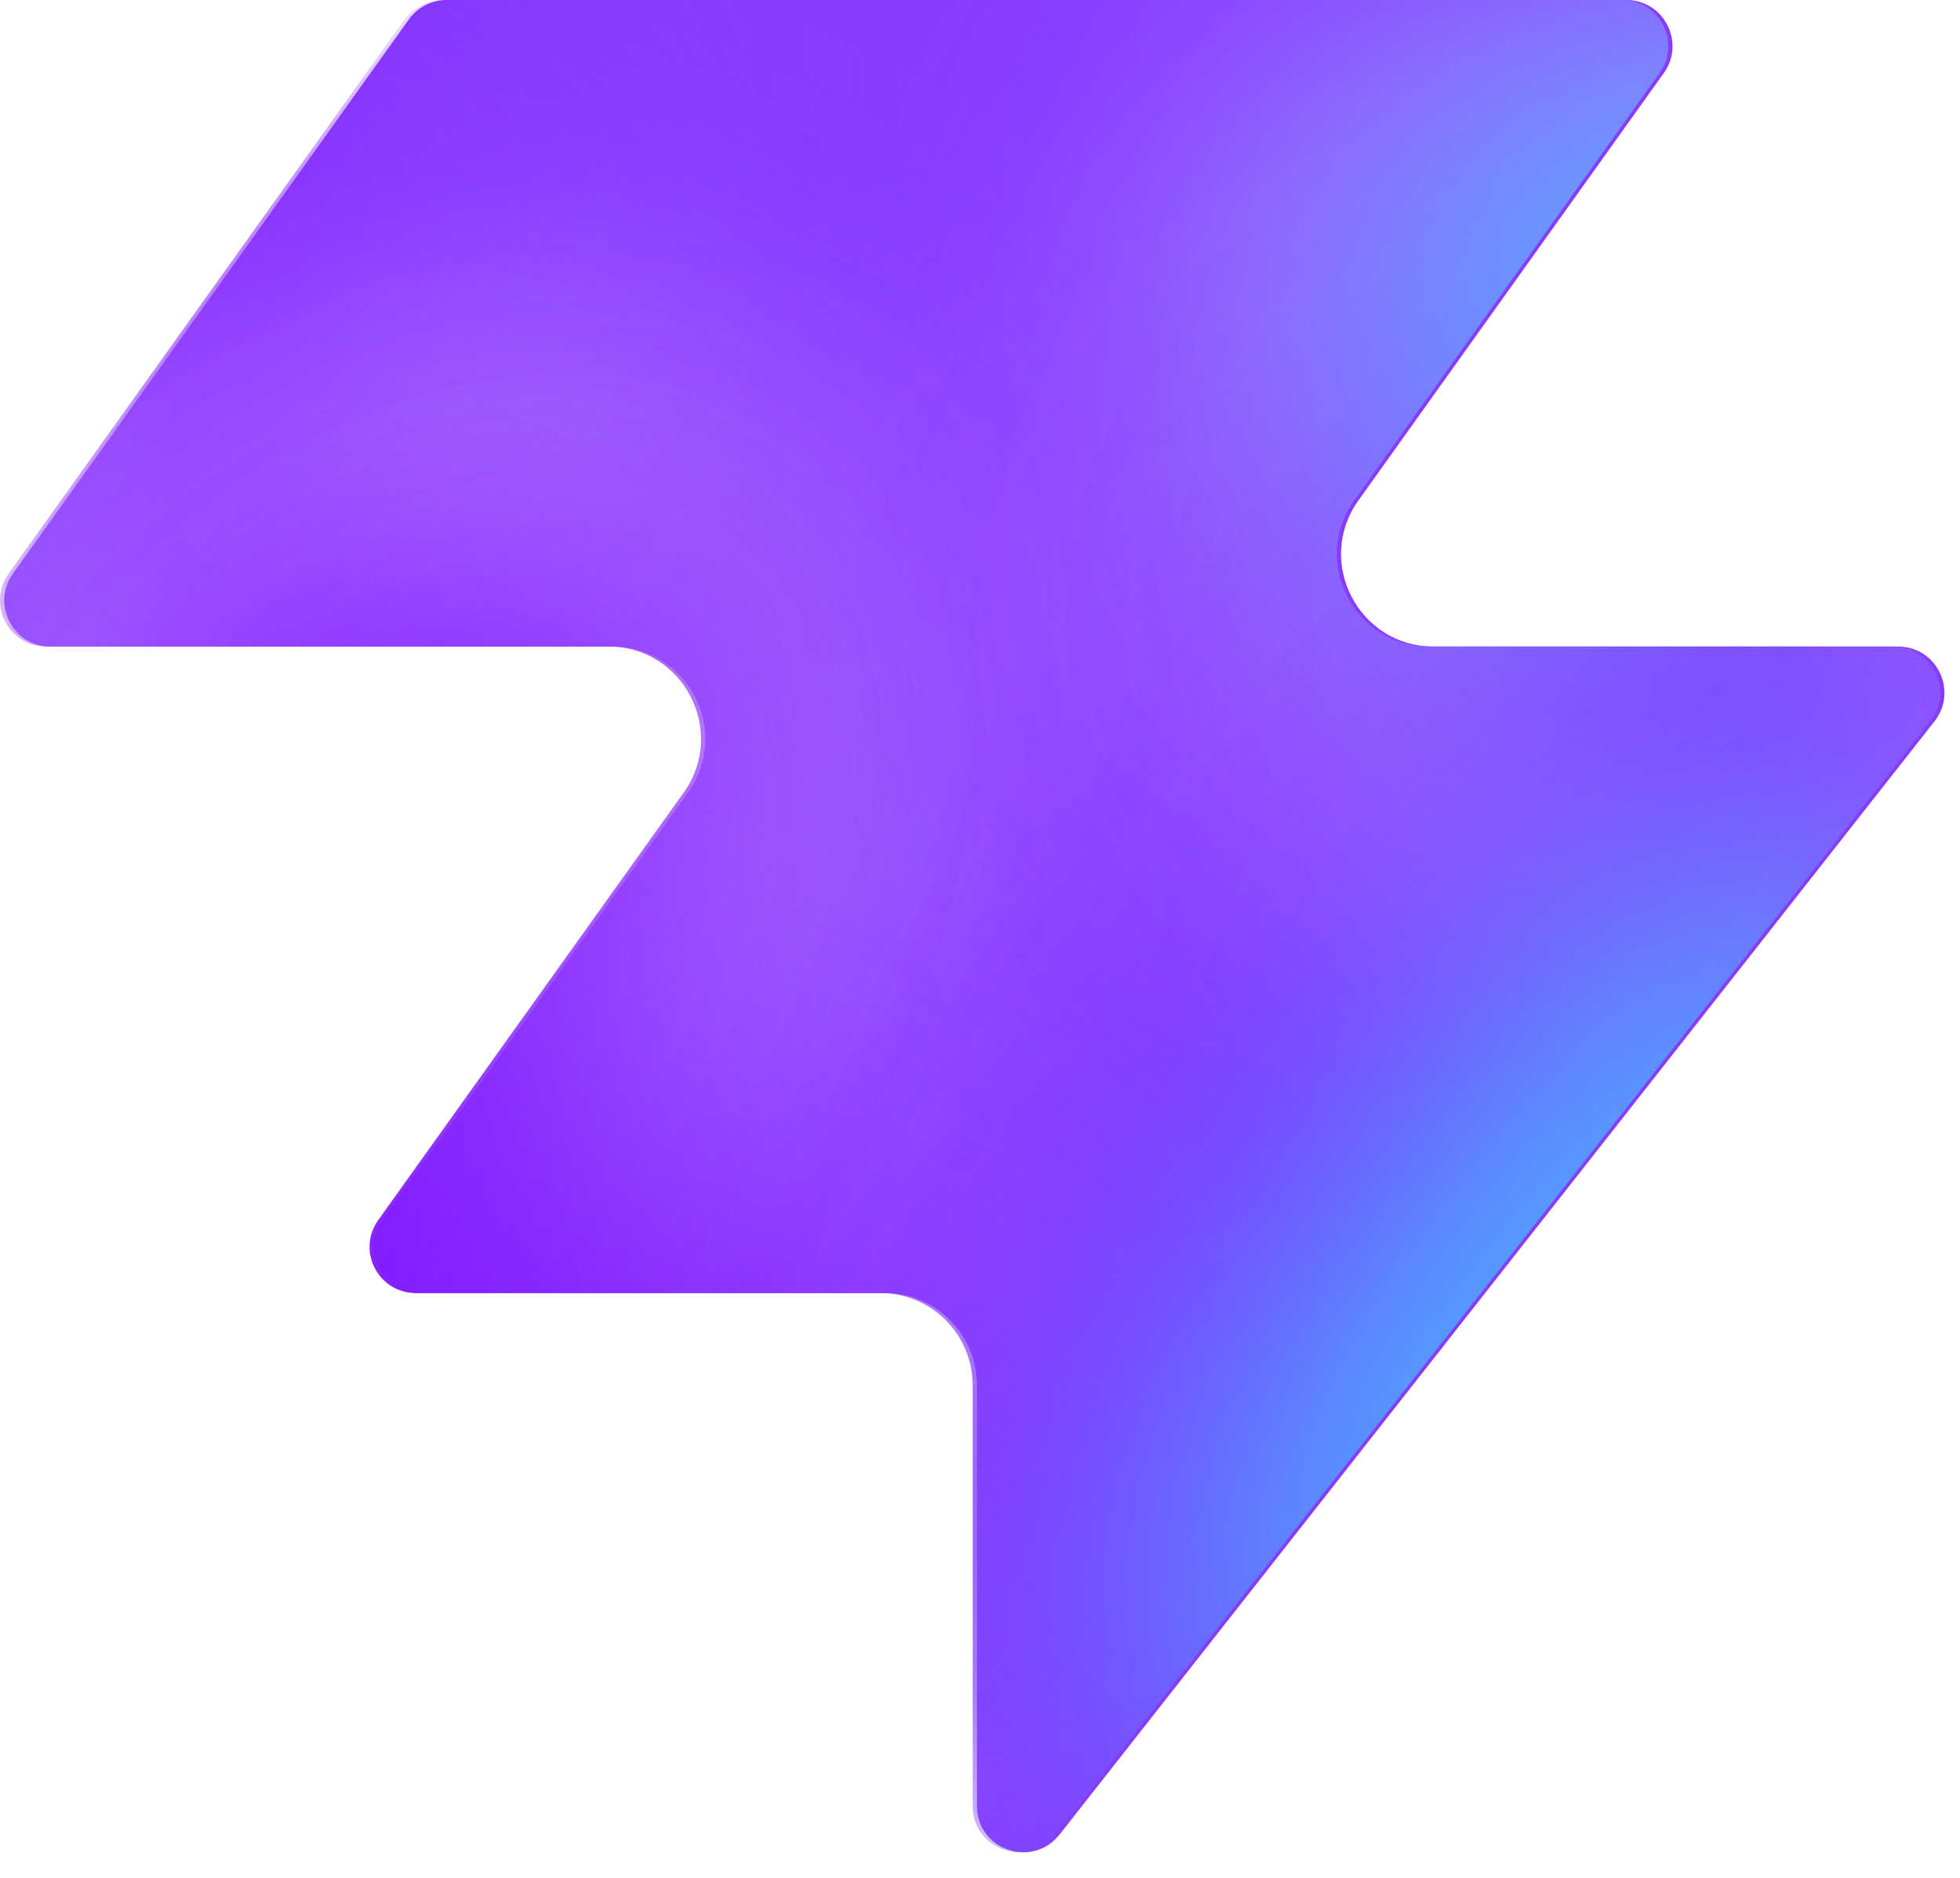
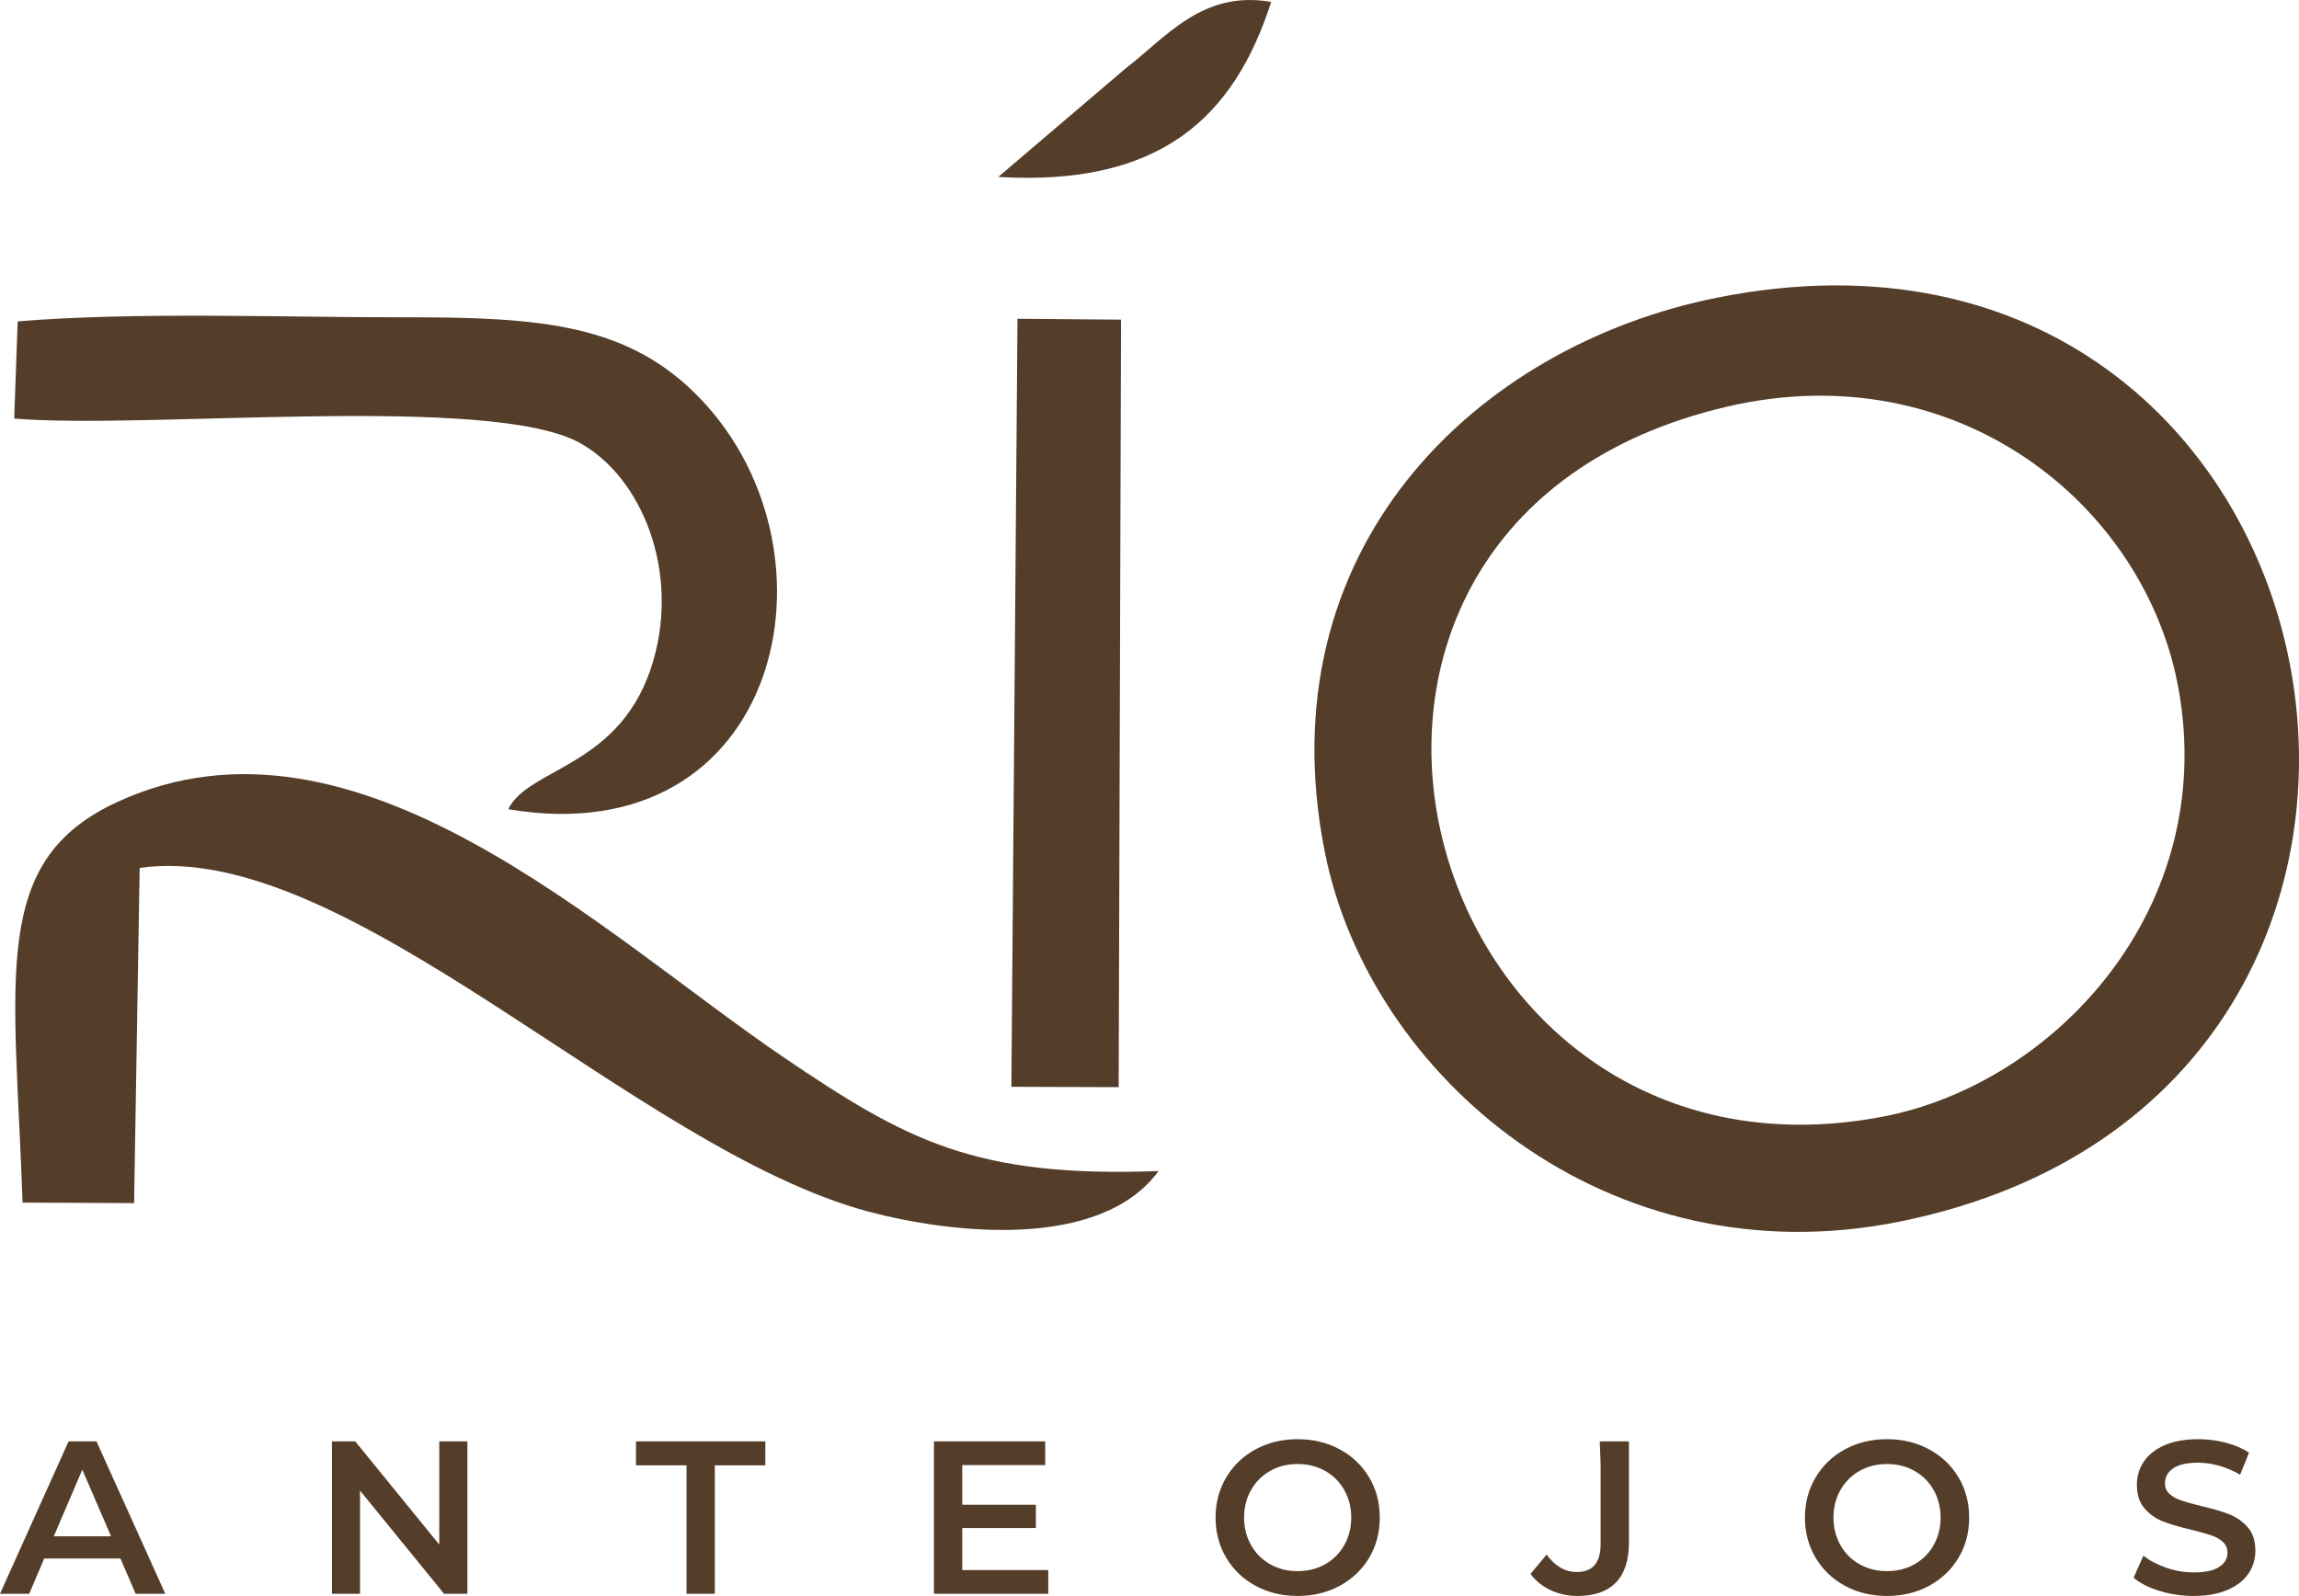
- <svg xmlns="http://www.w3.org/2000/svg" width="48" height="46" fill="none" viewBox="0 0 48 46">
-   <path fill="#863bff" d="M25.946 44.938c-.664.845-2.021.375-2.021-.698V33.937a2.26 2.26 0 0 0-2.262-2.262H10.287c-.92 0-1.456-1.04-.92-1.788l7.48-10.471c1.07-1.497 0-3.578-1.842-3.578H1.237c-.92 0-1.456-1.04-.92-1.788L10.013.474c.214-.297.556-.474.92-.474h28.894c.92 0 1.456 1.04.92 1.788l-7.48 10.471c-1.07 1.498 0 3.579 1.842 3.579h11.377c.943 0 1.473 1.088.89 1.83L25.947 44.94z" style="fill:#863bff;fill:color(display-p3 .525 .23 1);fill-opacity:1" />
-   <mask id="a" width="48" height="46" x="0" y="0" maskUnits="userSpaceOnUse" style="mask-type:alpha">
-     <path fill="#000" d="M25.842 44.938c-.664.844-2.021.375-2.021-.698V33.937a2.26 2.26 0 0 0-2.262-2.262H10.183c-.92 0-1.456-1.04-.92-1.788l7.48-10.471c1.07-1.498 0-3.579-1.842-3.579H1.133c-.92 0-1.456-1.04-.92-1.787L9.91.473c.214-.297.556-.474.92-.474h28.894c.92 0 1.456 1.04.92 1.788l-7.48 10.471c-1.07 1.498 0 3.578 1.842 3.578h11.377c.943 0 1.473 1.088.89 1.832L25.843 44.94z" style="fill:#000;fill-opacity:1" />
-   </mask>
-   <g mask="url(#a)">
-     <g filter="url(#b)">
-       <ellipse cx="5.508" cy="14.704" fill="#ede6ff" rx="5.508" ry="14.704" style="fill:#ede6ff;fill:color(display-p3 .927 .903 1);fill-opacity:1" transform="matrix(.00324 1 1 -.00324 -4.47 31.516)" />
-     </g>
-     <g filter="url(#c)">
-       <ellipse cx="10.399" cy="29.851" fill="#ede6ff" rx="10.399" ry="29.851" style="fill:#ede6ff;fill:color(display-p3 .927 .903 1);fill-opacity:1" transform="matrix(.00324 1 1 -.00324 -39.328 7.883)" />
-     </g>
-     <g filter="url(#d)">
-       <ellipse cx="5.508" cy="30.487" fill="#7e14ff" rx="5.508" ry="30.487" style="fill:#7e14ff;fill:color(display-p3 .492 .077 1);fill-opacity:1" transform="rotate(89.814 -25.913 -14.639)scale(1 -1)" />
-     </g>
-     <g filter="url(#e)">
-       <ellipse cx="5.508" cy="30.599" fill="#7e14ff" rx="5.508" ry="30.599" style="fill:#7e14ff;fill:color(display-p3 .492 .077 1);fill-opacity:1" transform="rotate(89.814 -32.644 -3.334)scale(1 -1)" />
-     </g>
-     <g filter="url(#f)">
-       <ellipse cx="5.508" cy="30.599" fill="#7e14ff" rx="5.508" ry="30.599" style="fill:#7e14ff;fill:color(display-p3 .492 .077 1);fill-opacity:1" transform="matrix(.00324 1 1 -.00324 -34.34 30.47)" />
-     </g>
-     <g filter="url(#g)">
-       <ellipse cx="14.072" cy="22.078" fill="#ede6ff" rx="14.072" ry="22.078" style="fill:#ede6ff;fill:color(display-p3 .927 .903 1);fill-opacity:1" transform="rotate(93.35 24.506 48.493)scale(-1 1)" />
-     </g>
-     <g filter="url(#h)">
-       <ellipse cx="3.47" cy="21.501" fill="#7e14ff" rx="3.47" ry="21.501" style="fill:#7e14ff;fill:color(display-p3 .492 .077 1);fill-opacity:1" transform="rotate(89.009 28.708 47.59)scale(-1 1)" />
-     </g>
-     <g filter="url(#i)">
-       <ellipse cx="3.47" cy="21.501" fill="#7e14ff" rx="3.47" ry="21.501" style="fill:#7e14ff;fill:color(display-p3 .492 .077 1);fill-opacity:1" transform="rotate(89.009 28.708 47.59)scale(-1 1)" />
-     </g>
-     <g filter="url(#j)">
-       <ellipse cx=".387" cy="8.972" fill="#7e14ff" rx="4.407" ry="29.108" style="fill:#7e14ff;fill:color(display-p3 .492 .077 1);fill-opacity:1" transform="rotate(39.51 .387 8.972)" />
-     </g>
-     <g filter="url(#k)">
-       <ellipse cx="47.523" cy="-6.092" fill="#7e14ff" rx="4.407" ry="29.108" style="fill:#7e14ff;fill:color(display-p3 .492 .077 1);fill-opacity:1" transform="rotate(37.892 47.523 -6.092)" />
-     </g>
-     <g filter="url(#l)">
-       <ellipse cx="41.412" cy="6.333" fill="#47bfff" rx="5.971" ry="9.665" style="fill:#47bfff;fill:color(display-p3 .28 .748 1);fill-opacity:1" transform="rotate(37.892 41.412 6.333)" />
-     </g>
-     <g filter="url(#m)">
-       <ellipse cx="-1.879" cy="38.332" fill="#7e14ff" rx="4.407" ry="29.108" style="fill:#7e14ff;fill:color(display-p3 .492 .077 1);fill-opacity:1" transform="rotate(37.892 -1.88 38.332)" />
-     </g>
-     <g filter="url(#n)">
-       <ellipse cx="-1.879" cy="38.332" fill="#7e14ff" rx="4.407" ry="29.108" style="fill:#7e14ff;fill:color(display-p3 .492 .077 1);fill-opacity:1" transform="rotate(37.892 -1.88 38.332)" />
-     </g>
-     <g filter="url(#o)">
-       <ellipse cx="35.651" cy="29.907" fill="#7e14ff" rx="4.407" ry="29.108" style="fill:#7e14ff;fill:color(display-p3 .492 .077 1);fill-opacity:1" transform="rotate(37.892 35.651 29.907)" />
-     </g>
-     <g filter="url(#p)">
-       <ellipse cx="38.418" cy="32.4" fill="#47bfff" rx="5.971" ry="15.297" style="fill:#47bfff;fill:color(display-p3 .28 .748 1);fill-opacity:1" transform="rotate(37.892 38.418 32.4)" />
+ <svg xmlns="http://www.w3.org/2000/svg" xml:space="preserve" width="55.863mm" height="38.79mm" version="1.1" style="shape-rendering:geometricPrecision; text-rendering:geometricPrecision; image-rendering:optimizeQuality; fill-rule:evenodd; clip-rule:evenodd" viewBox="0 0 2704.64 1878.03">
+   <defs>
+     <style type="text/css">
+    
+     .fil0 {fill:#543D29}
+     .fil1 {fill:#543D29;fill-rule:nonzero}
+    
+   </style>
+   </defs>
+   <g id="Capa_x0020_1">
+     <g id="_2244972673664">
+       <g>
+         <path class="fil0" d="M2032.25 478.42c271.37,-63.03 490.67,116.26 530.28,330.08 48.15,259.95 -145.31,467.73 -349.49,505.92 -550.82,103.04 -766.02,-700.06 -180.8,-836zm-11.34 -128.31c-284.54,56.55 -533.23,295.49 -462.36,652.43 52.26,263.18 332.09,505.06 677.35,434.76 750.5,-152.78 541.72,-1237.59 -215,-1087.19z" />
+         <path class="fil0" d="M164.31 1021.27c244.72,-34.61 583.21,331.28 857.26,404.45 95.43,25.48 272.27,46.58 341.43,-47.7 -216.45,8.12 -297.28,-36.32 -441,-133.78 -213.99,-145.12 -503.01,-429.16 -783.31,-300.83 -150.9,69.09 -121.43,203.8 -112.14,471.74l131.2 0.61 6.56 -394.49z" />
+         <path class="fil0" d="M16.71 492.53c157,13.19 561.63,-29.9 666.23,29.1 72.45,40.86 116.26,149.89 85.68,255.72 -36.37,125.84 -146.72,125.14 -170.67,174.91 319.97,53.85 399.94,-299.98 226.87,-482.19 -85.08,-89.57 -189.48,-96.86 -349.67,-96.69 -142.37,0.16 -315.42,-6.66 -454.34,4.8l-4.1 114.35z" />
+         <polygon class="fil0" points="1189.83,1278.88 1316.05,1279.31 1318.84,376.13 1197.02,375.12 " />
+         <path class="fil0" d="M1174.38 208.23c188.91,11.11 276.78,-68.28 321.1,-205.95 -80.92,-14.3 -123.72,41.81 -171,78.01l-150.1 127.94z" />
+       </g>
+       <path class="fil1" d="M141.68 1833.97l-89.67 0 -17.68 41.51 -34.33 0 80.7 -179.34 32.8 0 80.96 179.34 -34.84 0 -17.93 -41.51zm-11.02 -26.13l-33.82 -78.4 -33.56 78.4 67.38 0zm419.19 -111.7l0 179.34 -27.42 0 -98.89 -121.44 0 121.44 -33.05 0 0 -179.34 27.41 0 98.89 121.44 0 -121.44 33.05 0zm257.78 28.18l-59.43 0 0 -28.18 152.18 0 0 28.18 -59.43 0 0 151.16 -33.31 0 0 -151.16zm425.6 123.23l0 27.93 -134.51 0 0 -179.34 130.92 0 0 27.93 -97.61 0 0 46.63 86.6 0 0 27.41 -86.6 0 0 49.45 101.2 0zm293.4 30.49c-18.28,0 -34.76,-3.97 -49.45,-11.91 -14.69,-7.94 -26.22,-18.96 -34.59,-33.05 -8.37,-14.09 -12.55,-29.85 -12.55,-47.27 0,-17.42 4.19,-33.18 12.55,-47.27 8.37,-14.09 19.9,-25.11 34.59,-33.05 14.69,-7.94 31.17,-11.92 49.45,-11.92 18.28,0 34.76,3.97 49.45,11.92 14.69,7.94 26.22,18.92 34.59,32.92 8.37,14.01 12.55,29.8 12.55,47.4 0,17.59 -4.19,33.39 -12.55,47.4 -8.37,14 -19.9,24.98 -34.59,32.92 -14.69,7.94 -31.17,11.91 -49.45,11.91zm0 -29.2c11.96,0 22.72,-2.69 32.28,-8.07 9.56,-5.38 17.08,-12.9 22.54,-22.55 5.47,-9.65 8.2,-20.45 8.2,-32.41 0,-11.95 -2.74,-22.76 -8.2,-32.41 -5.47,-9.65 -12.98,-17.16 -22.54,-22.55 -9.57,-5.38 -20.32,-8.07 -32.28,-8.07 -11.95,0 -22.72,2.69 -32.28,8.07 -9.57,5.38 -17.08,12.9 -22.55,22.55 -5.47,9.65 -8.2,20.46 -8.2,32.41 0,11.96 2.74,22.76 8.2,32.41 5.47,9.65 12.98,17.16 22.55,22.55 9.56,5.38 20.32,8.07 32.28,8.07zm329.26 29.2c-11.44,0 -21.99,-2.26 -31.64,-6.79 -9.65,-4.53 -17.55,-10.89 -23.7,-19.09l18.96 -22.8c9.91,13.66 21.78,20.49 35.61,20.49 18.62,0 27.93,-11.01 27.93,-33.05l0 -92.74 0 0 -1.02 -27.93 34.33 0 0 118.88c0,21.01 -5.13,36.76 -15.37,47.27 -10.25,10.5 -25.28,15.75 -45.09,15.75zm364.11 0c-18.28,0 -34.76,-3.97 -49.45,-11.91 -14.69,-7.94 -26.22,-18.96 -34.59,-33.05 -8.37,-14.09 -12.55,-29.85 -12.55,-47.27 0,-17.42 4.19,-33.18 12.55,-47.27 8.37,-14.09 19.9,-25.11 34.59,-33.05 14.69,-7.94 31.17,-11.92 49.45,-11.92 18.28,0 34.76,3.97 49.45,11.92 14.69,7.94 26.22,18.92 34.59,32.92 8.37,14.01 12.55,29.8 12.55,47.4 0,17.59 -4.19,33.39 -12.55,47.4 -8.37,14 -19.9,24.98 -34.59,32.92 -14.69,7.94 -31.17,11.91 -49.45,11.91zm0 -29.2c11.96,0 22.72,-2.69 32.28,-8.07 9.56,-5.38 17.08,-12.9 22.54,-22.55 5.47,-9.65 8.2,-20.45 8.2,-32.41 0,-11.95 -2.74,-22.76 -8.2,-32.41 -5.47,-9.65 -12.98,-17.16 -22.54,-22.55 -9.57,-5.38 -20.32,-8.07 -32.28,-8.07 -11.95,0 -22.72,2.69 -32.28,8.07 -9.57,5.38 -17.08,12.9 -22.55,22.55 -5.47,9.65 -8.2,20.46 -8.2,32.41 0,11.96 2.74,22.76 8.2,32.41 5.47,9.65 12.98,17.16 22.55,22.55 9.56,5.38 20.32,8.07 32.28,8.07zm360.78 29.2c-13.83,0 -27.2,-1.97 -40.09,-5.89 -12.9,-3.93 -23.1,-9.14 -30.62,-15.63l11.53 -25.87c7.34,5.8 16.35,10.54 27.03,14.21 10.68,3.67 21.39,5.51 32.15,5.51 13.32,0 23.27,-2.14 29.85,-6.41 6.57,-4.27 9.86,-9.91 9.86,-16.91 0,-5.13 -1.83,-9.35 -5.5,-12.68 -3.67,-3.33 -8.33,-5.94 -13.96,-7.81 -5.64,-1.88 -13.32,-4.01 -23.06,-6.41 -13.66,-3.24 -24.72,-6.49 -33.18,-9.73 -8.45,-3.25 -15.71,-8.33 -21.78,-15.25 -6.06,-6.92 -9.09,-16.27 -9.09,-28.05 0,-9.91 2.69,-18.92 8.07,-27.03 5.38,-8.11 13.49,-14.56 24.34,-19.34 10.85,-4.78 24.13,-7.18 39.84,-7.18 10.93,0 21.69,1.37 32.28,4.1 10.59,2.73 19.73,6.66 27.41,11.78l-10.5 25.87c-7.86,-4.61 -16.06,-8.11 -24.6,-10.5 -8.54,-2.39 -16.82,-3.59 -24.85,-3.59 -13.15,0 -22.93,2.22 -29.33,6.66 -6.41,4.44 -9.61,10.33 -9.61,17.68 0,5.12 1.83,9.31 5.51,12.55 3.67,3.24 8.33,5.8 13.96,7.69 5.64,1.88 13.32,4.01 23.06,6.4 13.32,3.07 24.26,6.28 32.8,9.61 8.54,3.33 15.84,8.41 21.9,15.24 6.07,6.84 9.1,16.06 9.1,27.67 0,9.91 -2.69,18.88 -8.07,26.9 -5.38,8.03 -13.54,14.43 -24.47,19.21 -10.93,4.78 -24.25,7.18 -39.97,7.18z" />
    </g>
  </g>
-   <defs>
-     <filter id="b" width="60.045" height="41.654" x="-19.77" y="16.149" color-interpolation-filters="sRGB" filterUnits="userSpaceOnUse">
-       <feFlood flood-opacity="0" result="BackgroundImageFix" />
-       <feBlend in="SourceGraphic" in2="BackgroundImageFix" result="shape" />
-       <feGaussianBlur result="effect1_foregroundBlur_2002_17158" stdDeviation="7.659" />
-     </filter>
-     <filter id="c" width="90.34" height="51.437" x="-54.613" y="-7.533" color-interpolation-filters="sRGB" filterUnits="userSpaceOnUse">
-       <feFlood flood-opacity="0" result="BackgroundImageFix" />
-       <feBlend in="SourceGraphic" in2="BackgroundImageFix" result="shape" />
-       <feGaussianBlur result="effect1_foregroundBlur_2002_17158" stdDeviation="7.659" />
-     </filter>
-     <filter id="d" width="79.355" height="29.4" x="-49.64" y="2.03" color-interpolation-filters="sRGB" filterUnits="userSpaceOnUse">
-       <feFlood flood-opacity="0" result="BackgroundImageFix" />
-       <feBlend in="SourceGraphic" in2="BackgroundImageFix" result="shape" />
-       <feGaussianBlur result="effect1_foregroundBlur_2002_17158" stdDeviation="4.596" />
-     </filter>
-     <filter id="e" width="79.579" height="29.4" x="-45.045" y="20.029" color-interpolation-filters="sRGB" filterUnits="userSpaceOnUse">
-       <feFlood flood-opacity="0" result="BackgroundImageFix" />
-       <feBlend in="SourceGraphic" in2="BackgroundImageFix" result="shape" />
-       <feGaussianBlur result="effect1_foregroundBlur_2002_17158" stdDeviation="4.596" />
-     </filter>
-     <filter id="f" width="79.579" height="29.4" x="-43.513" y="21.178" color-interpolation-filters="sRGB" filterUnits="userSpaceOnUse">
-       <feFlood flood-opacity="0" result="BackgroundImageFix" />
-       <feBlend in="SourceGraphic" in2="BackgroundImageFix" result="shape" />
-       <feGaussianBlur result="effect1_foregroundBlur_2002_17158" stdDeviation="4.596" />
-     </filter>
-     <filter id="g" width="74.749" height="58.852" x="15.756" y="-17.901" color-interpolation-filters="sRGB" filterUnits="userSpaceOnUse">
-       <feFlood flood-opacity="0" result="BackgroundImageFix" />
-       <feBlend in="SourceGraphic" in2="BackgroundImageFix" result="shape" />
-       <feGaussianBlur result="effect1_foregroundBlur_2002_17158" stdDeviation="7.659" />
-     </filter>
-     <filter id="h" width="61.377" height="25.362" x="23.548" y="2.284" color-interpolation-filters="sRGB" filterUnits="userSpaceOnUse">
-       <feFlood flood-opacity="0" result="BackgroundImageFix" />
-       <feBlend in="SourceGraphic" in2="BackgroundImageFix" result="shape" />
-       <feGaussianBlur result="effect1_foregroundBlur_2002_17158" stdDeviation="4.596" />
-     </filter>
-     <filter id="i" width="61.377" height="25.362" x="23.548" y="2.284" color-interpolation-filters="sRGB" filterUnits="userSpaceOnUse">
-       <feFlood flood-opacity="0" result="BackgroundImageFix" />
-       <feBlend in="SourceGraphic" in2="BackgroundImageFix" result="shape" />
-       <feGaussianBlur result="effect1_foregroundBlur_2002_17158" stdDeviation="4.596" />
-     </filter>
-     <filter id="j" width="56.045" height="63.649" x="-27.636" y="-22.853" color-interpolation-filters="sRGB" filterUnits="userSpaceOnUse">
-       <feFlood flood-opacity="0" result="BackgroundImageFix" />
-       <feBlend in="SourceGraphic" in2="BackgroundImageFix" result="shape" />
-       <feGaussianBlur result="effect1_foregroundBlur_2002_17158" stdDeviation="4.596" />
-     </filter>
-     <filter id="k" width="54.814" height="64.646" x="20.116" y="-38.415" color-interpolation-filters="sRGB" filterUnits="userSpaceOnUse">
-       <feFlood flood-opacity="0" result="BackgroundImageFix" />
-       <feBlend in="SourceGraphic" in2="BackgroundImageFix" result="shape" />
-       <feGaussianBlur result="effect1_foregroundBlur_2002_17158" stdDeviation="4.596" />
-     </filter>
-     <filter id="l" width="33.541" height="35.313" x="24.641" y="-11.323" color-interpolation-filters="sRGB" filterUnits="userSpaceOnUse">
-       <feFlood flood-opacity="0" result="BackgroundImageFix" />
-       <feBlend in="SourceGraphic" in2="BackgroundImageFix" result="shape" />
-       <feGaussianBlur result="effect1_foregroundBlur_2002_17158" stdDeviation="4.596" />
-     </filter>
-     <filter id="m" width="54.814" height="64.646" x="-29.286" y="6.009" color-interpolation-filters="sRGB" filterUnits="userSpaceOnUse">
-       <feFlood flood-opacity="0" result="BackgroundImageFix" />
-       <feBlend in="SourceGraphic" in2="BackgroundImageFix" result="shape" />
-       <feGaussianBlur result="effect1_foregroundBlur_2002_17158" stdDeviation="4.596" />
-     </filter>
-     <filter id="n" width="54.814" height="64.646" x="-29.286" y="6.009" color-interpolation-filters="sRGB" filterUnits="userSpaceOnUse">
-       <feFlood flood-opacity="0" result="BackgroundImageFix" />
-       <feBlend in="SourceGraphic" in2="BackgroundImageFix" result="shape" />
-       <feGaussianBlur result="effect1_foregroundBlur_2002_17158" stdDeviation="4.596" />
-     </filter>
-     <filter id="o" width="54.814" height="64.646" x="8.244" y="-2.416" color-interpolation-filters="sRGB" filterUnits="userSpaceOnUse">
-       <feFlood flood-opacity="0" result="BackgroundImageFix" />
-       <feBlend in="SourceGraphic" in2="BackgroundImageFix" result="shape" />
-       <feGaussianBlur result="effect1_foregroundBlur_2002_17158" stdDeviation="4.596" />
-     </filter>
-     <filter id="p" width="39.409" height="43.623" x="18.713" y="10.588" color-interpolation-filters="sRGB" filterUnits="userSpaceOnUse">
-       <feFlood flood-opacity="0" result="BackgroundImageFix" />
-       <feBlend in="SourceGraphic" in2="BackgroundImageFix" result="shape" />
-       <feGaussianBlur result="effect1_foregroundBlur_2002_17158" stdDeviation="4.596" />
-     </filter>
-   </defs>
</svg>
